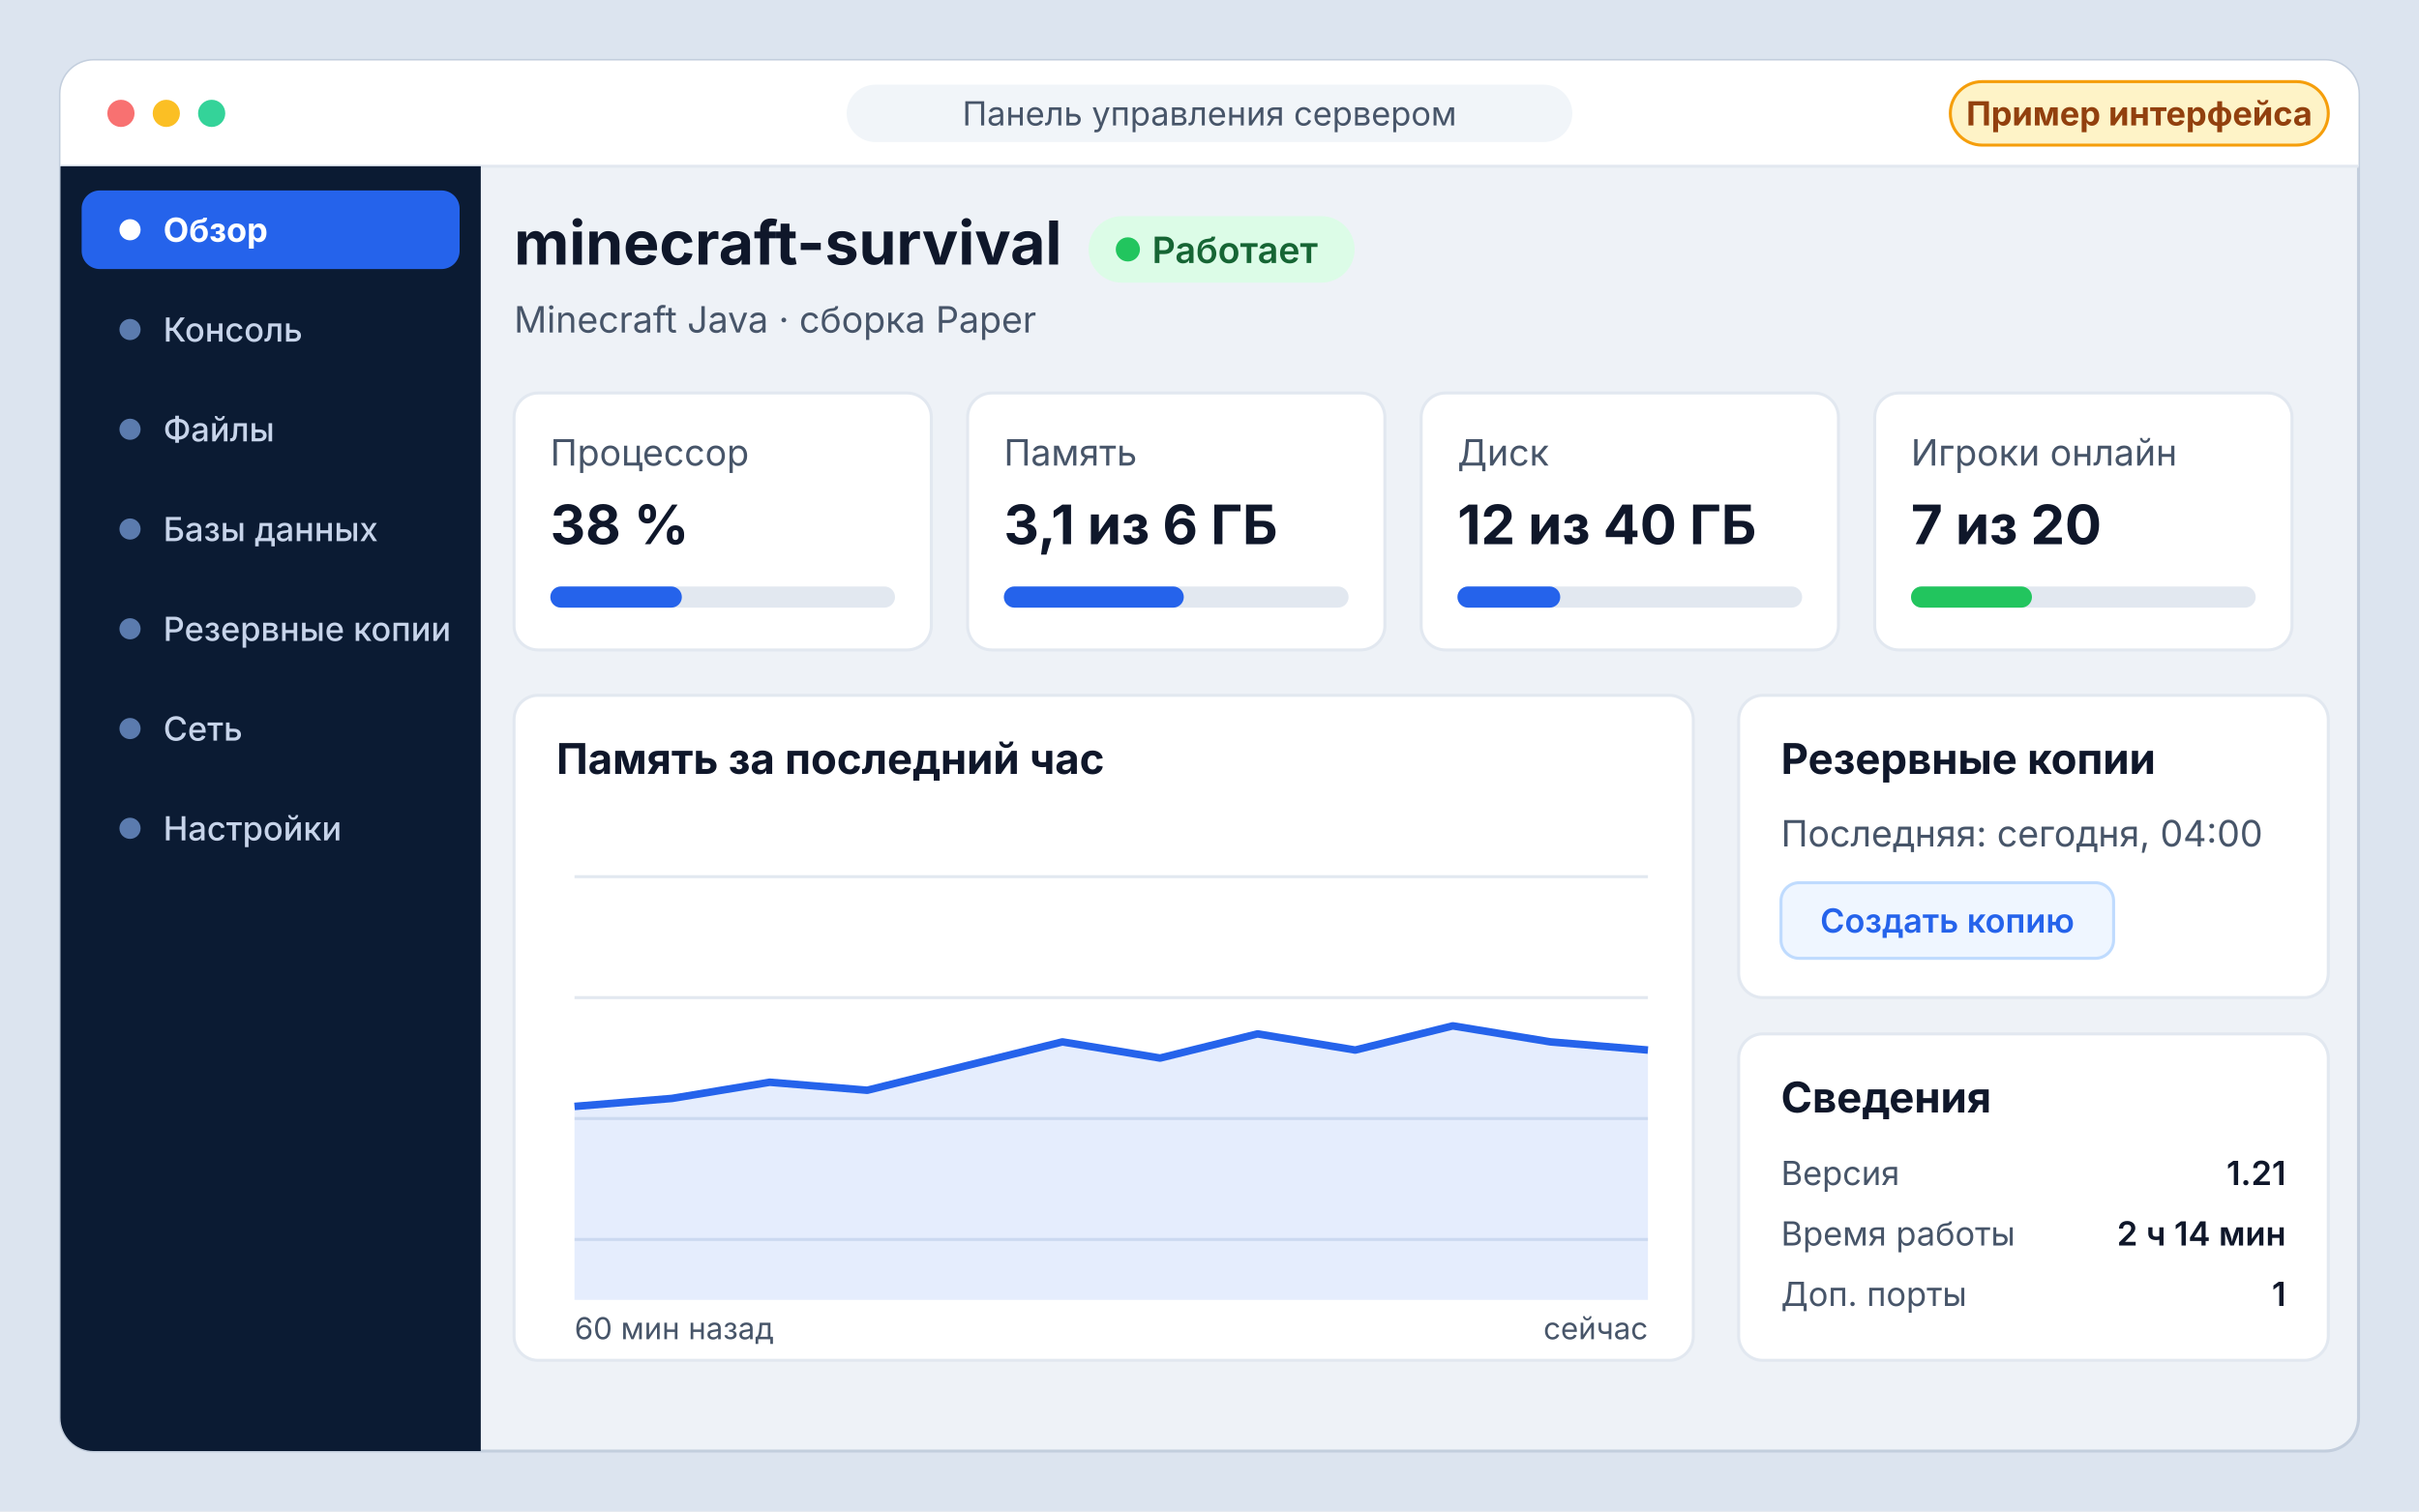
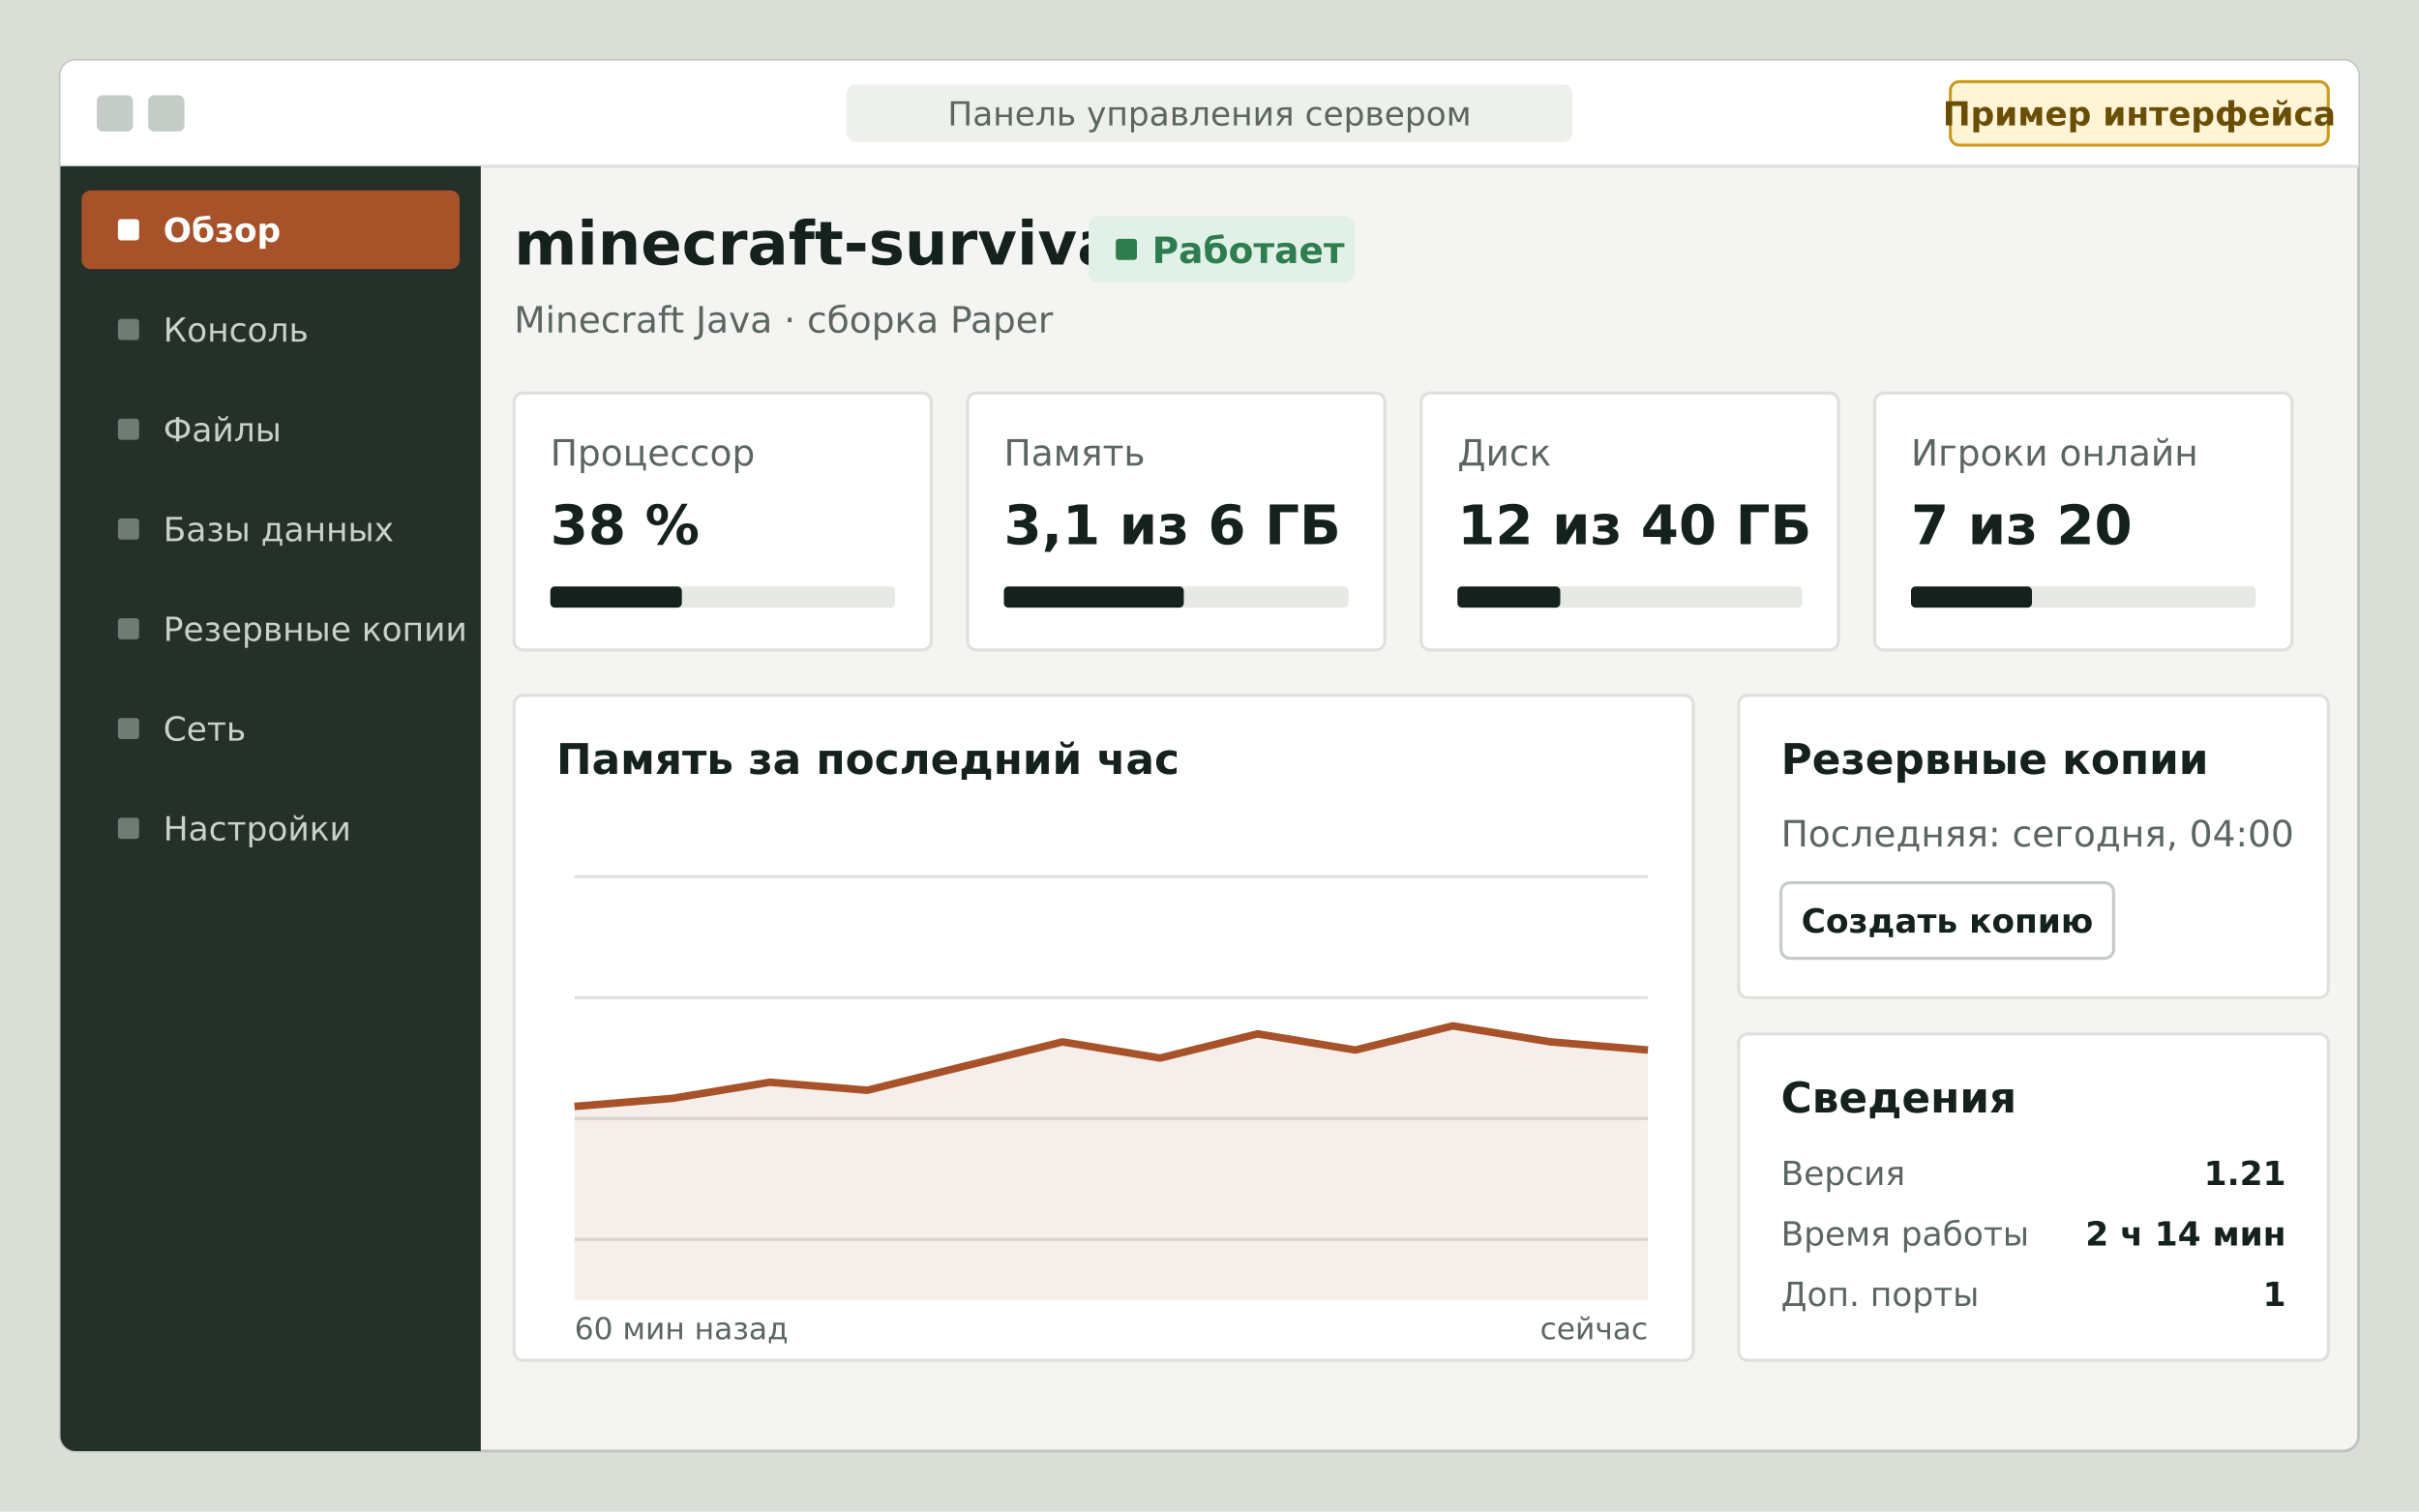
<svg xmlns="http://www.w3.org/2000/svg" width="1600" height="1000" viewBox="0 0 1600 1000">
-   <rect width="1600" height="1000" fill="#DCE4EF" />
-   <rect x="40" y="40" width="1520" height="920" rx="22" fill="#EEF2F7" stroke="#C3CEDD" stroke-width="2" />
-   <path d="M40 62 a22 22 0 0 1 22-22 H1538 a22 22 0 0 1 22 22 V110 H40 Z" fill="#FFFFFF" />
-   <line x1="40" y1="110" x2="1560" y2="110" stroke="#E2E8F0" stroke-width="2" />
-   <circle cx="80" cy="75" r="9" fill="#F87171" />
-   <circle cx="110" cy="75" r="9" fill="#FBBF24" />
-   <circle cx="140" cy="75" r="9" fill="#34D399" />
-   <rect x="560" y="56" width="480" height="38" rx="19" fill="#F1F5F9" />
-   <text x="800" y="83" font-family="Inter, 'DejaVu Sans', Arial, sans-serif" font-size="22" font-weight="400" fill="#475569" text-anchor="middle">Панель управления сервером</text>
-   <rect x="1290" y="54" width="250" height="42" rx="21" fill="#FEF3C7" stroke="#F59E0B" stroke-width="2" />
-   <text x="1415" y="83" font-family="Inter, 'DejaVu Sans', Arial, sans-serif" font-size="22" font-weight="700" fill="#92400E" text-anchor="middle">Пример интерфейса</text>
-   <path d="M40 110 H318 V960 H62 a22 22 0 0 1 -22 -22 Z" fill="#0B1B33" />
-   <rect x="54" y="126" width="250" height="52" rx="12" fill="#2563EB" />
-   <circle cx="86" cy="152" r="7" fill="#FFFFFF" />
-   <text x="108" y="160" font-family="Inter, 'DejaVu Sans', Arial, sans-serif" font-size="22" font-weight="700" fill="#FFFFFF">Обзор</text>
-   <circle cx="86" cy="218" r="7" fill="#5B7BAE" />
-   <text x="108" y="226" font-family="Inter, 'DejaVu Sans', Arial, sans-serif" font-size="22" font-weight="500" fill="#C7D4EA">Консоль</text>
-   <circle cx="86" cy="284" r="7" fill="#5B7BAE" />
-   <text x="108" y="292" font-family="Inter, 'DejaVu Sans', Arial, sans-serif" font-size="22" font-weight="500" fill="#C7D4EA">Файлы</text>
-   <circle cx="86" cy="350" r="7" fill="#5B7BAE" />
-   <text x="108" y="358" font-family="Inter, 'DejaVu Sans', Arial, sans-serif" font-size="22" font-weight="500" fill="#C7D4EA">Базы данных</text>
-   <circle cx="86" cy="416" r="7" fill="#5B7BAE" />
-   <text x="108" y="424" font-family="Inter, 'DejaVu Sans', Arial, sans-serif" font-size="22" font-weight="500" fill="#C7D4EA">Резервные копии</text>
-   <circle cx="86" cy="482" r="7" fill="#5B7BAE" />
-   <text x="108" y="490" font-family="Inter, 'DejaVu Sans', Arial, sans-serif" font-size="22" font-weight="500" fill="#C7D4EA">Сеть</text>
-   <circle cx="86" cy="548" r="7" fill="#5B7BAE" />
-   <text x="108" y="556" font-family="Inter, 'DejaVu Sans', Arial, sans-serif" font-size="22" font-weight="500" fill="#C7D4EA">Настройки</text>
-   <text x="340" y="175" font-family="Inter, 'DejaVu Sans', Arial, sans-serif" font-size="40" font-weight="700" fill="#0F172A">minecraft-survival</text>
-   <rect x="720" y="143" width="176" height="44" rx="22" fill="#DCFCE7" />
-   <circle cx="746" cy="165" r="8" fill="#22C55E" />
-   <text x="762" y="174" font-family="Inter, 'DejaVu Sans', Arial, sans-serif" font-size="24" font-weight="600" fill="#166534">Работает</text>
-   <text x="340" y="220" font-family="Inter, 'DejaVu Sans', Arial, sans-serif" font-size="24" font-weight="400" fill="#475569">Minecraft Java · сборка Paper</text>
-   <rect x="340" y="260" width="276" height="170" rx="16" fill="#FFFFFF" stroke="#E2E8F0" stroke-width="2" />
-   <text x="364" y="308" font-family="Inter, 'DejaVu Sans', Arial, sans-serif" font-size="24" font-weight="400" fill="#475569">Процессор</text>
-   <text x="364" y="360" font-family="Inter, 'DejaVu Sans', Arial, sans-serif" font-size="36" font-weight="700" fill="#0F172A">38 %</text>
-   <rect x="364" y="388" width="228" height="14" rx="7" fill="#E2E8F0" />
-   <rect x="364" y="388" width="87" height="14" rx="7" fill="#2563EB" />
-   <rect x="640" y="260" width="276" height="170" rx="16" fill="#FFFFFF" stroke="#E2E8F0" stroke-width="2" />
-   <text x="664" y="308" font-family="Inter, 'DejaVu Sans', Arial, sans-serif" font-size="24" font-weight="400" fill="#475569">Память</text>
-   <text x="664" y="360" font-family="Inter, 'DejaVu Sans', Arial, sans-serif" font-size="36" font-weight="700" fill="#0F172A">3,1 из 6 ГБ</text>
-   <rect x="664" y="388" width="228" height="14" rx="7" fill="#E2E8F0" />
-   <rect x="664" y="388" width="119" height="14" rx="7" fill="#2563EB" />
-   <rect x="940" y="260" width="276" height="170" rx="16" fill="#FFFFFF" stroke="#E2E8F0" stroke-width="2" />
-   <text x="964" y="308" font-family="Inter, 'DejaVu Sans', Arial, sans-serif" font-size="24" font-weight="400" fill="#475569">Диск</text>
-   <text x="964" y="360" font-family="Inter, 'DejaVu Sans', Arial, sans-serif" font-size="36" font-weight="700" fill="#0F172A">12 из 40 ГБ</text>
-   <rect x="964" y="388" width="228" height="14" rx="7" fill="#E2E8F0" />
-   <rect x="964" y="388" width="68" height="14" rx="7" fill="#2563EB" />
-   <rect x="1240" y="260" width="276" height="170" rx="16" fill="#FFFFFF" stroke="#E2E8F0" stroke-width="2" />
-   <text x="1264" y="308" font-family="Inter, 'DejaVu Sans', Arial, sans-serif" font-size="24" font-weight="400" fill="#475569">Игроки онлайн</text>
-   <text x="1264" y="360" font-family="Inter, 'DejaVu Sans', Arial, sans-serif" font-size="36" font-weight="700" fill="#0F172A">7 из 20</text>
-   <rect x="1264" y="388" width="228" height="14" rx="7" fill="#E2E8F0" />
-   <rect x="1264" y="388" width="80" height="14" rx="7" fill="#22C55E" />
-   <rect x="340" y="460" width="780" height="440" rx="16" fill="#FFFFFF" stroke="#E2E8F0" stroke-width="2" />
-   <text x="368" y="512" font-family="Inter, 'DejaVu Sans', Arial, sans-serif" font-size="28" font-weight="700" fill="#0F172A">Память за последний час</text>
-   <line x1="380" x2="1090" y1="580" y2="580" stroke="#E2E8F0" stroke-width="2" />
-   <line x1="380" x2="1090" y1="660" y2="660" stroke="#E2E8F0" stroke-width="2" />
-   <line x1="380" x2="1090" y1="740" y2="740" stroke="#E2E8F0" stroke-width="2" />
-   <line x1="380" x2="1090" y1="820" y2="820" stroke="#E2E8F0" stroke-width="2" />
-   <path d="M380.0 732.0 L444.5 726.7 L509.1 716.0 L573.6 721.3 L638.2 705.3 L702.7 689.3 L767.3 700.0 L831.8 684.0 L896.4 694.7 L960.9 678.7 L1025.5 689.3 L1090.0 694.7 L1090 860 L380 860 Z" fill="#2563EB" opacity="0.12" />
-   <path d="M380.0 732.0 L444.5 726.7 L509.1 716.0 L573.6 721.3 L638.2 705.3 L702.7 689.3 L767.3 700.0 L831.8 684.0 L896.4 694.7 L960.9 678.7 L1025.5 689.3 L1090.0 694.7" fill="none" stroke="#2563EB" stroke-width="5" stroke-linejoin="round" />
-   <text x="380" y="886" font-family="Inter, 'DejaVu Sans', Arial, sans-serif" font-size="20" font-weight="400" fill="#475569">60 мин назад</text>
-   <text x="1090" y="886" font-family="Inter, 'DejaVu Sans', Arial, sans-serif" font-size="20" font-weight="400" fill="#475569" text-anchor="end">сейчас</text>
-   <rect x="1150" y="460" width="390" height="200" rx="16" fill="#FFFFFF" stroke="#E2E8F0" stroke-width="2" />
-   <text x="1178" y="512" font-family="Inter, 'DejaVu Sans', Arial, sans-serif" font-size="28" font-weight="700" fill="#0F172A">Резервные копии</text>
-   <text x="1178" y="560" font-family="Inter, 'DejaVu Sans', Arial, sans-serif" font-size="24" font-weight="400" fill="#475569">Последняя: сегодня, 04:00</text>
-   <rect x="1178" y="584" width="220" height="50" rx="12" fill="#EFF6FF" stroke="#BFDBFE" stroke-width="2" />
-   <text x="1288" y="617" font-family="Inter, 'DejaVu Sans', Arial, sans-serif" font-size="22" font-weight="600" fill="#2563EB" text-anchor="middle">Создать копию</text>
-   <rect x="1150" y="684" width="390" height="216" rx="16" fill="#FFFFFF" stroke="#E2E8F0" stroke-width="2" />
-   <text x="1178" y="736" font-family="Inter, 'DejaVu Sans', Arial, sans-serif" font-size="28" font-weight="700" fill="#0F172A">Сведения</text>
-   <text x="1178" y="784" font-family="Inter, 'DejaVu Sans', Arial, sans-serif" font-size="22" font-weight="400" fill="#475569">Версия</text>
-   <text x="1512" y="784" font-family="Inter, 'DejaVu Sans', Arial, sans-serif" font-size="22" font-weight="600" fill="#0F172A" text-anchor="end">1.21</text>
-   <text x="1178" y="824" font-family="Inter, 'DejaVu Sans', Arial, sans-serif" font-size="22" font-weight="400" fill="#475569">Время работы</text>
-   <text x="1512" y="824" font-family="Inter, 'DejaVu Sans', Arial, sans-serif" font-size="22" font-weight="600" fill="#0F172A" text-anchor="end">2 ч 14 мин</text>
-   <text x="1178" y="864" font-family="Inter, 'DejaVu Sans', Arial, sans-serif" font-size="22" font-weight="400" fill="#475569">Доп. порты</text>
-   <text x="1512" y="864" font-family="Inter, 'DejaVu Sans', Arial, sans-serif" font-size="22" font-weight="600" fill="#0F172A" text-anchor="end">1</text>
+   <rect width="1600" height="1000" fill="#D9DED7" />
+   <rect x="40" y="40" width="1520" height="920" rx="10" fill="#F4F5F3" stroke="#BFC6BE" stroke-width="2" />
+   <path d="M40 50 a10 10 0 0 1 10-10 H1550 a10 10 0 0 1 10 10 V110 H40 Z" fill="#FFFFFF" />
+   <line x1="40" y1="110" x2="1560" y2="110" stroke="#DDE1DB" stroke-width="2" />
+   <rect x="64" y="63" width="24" height="24" rx="4" fill="#C5CBC6" />
+   <rect x="98" y="63" width="24" height="24" rx="4" fill="#C5CBC6" />
+   <rect x="560" y="56" width="480" height="38" rx="6" fill="#EEF0EC" />
+   <text x="800" y="83" font-family="'Golos Text', 'DejaVu Sans', Arial, sans-serif" font-size="22" font-weight="400" fill="#5B6660" text-anchor="middle">Панель управления сервером</text>
+   <rect x="1290" y="54" width="250" height="42" rx="6" fill="#FFF4D6" stroke="#C99A1E" stroke-width="2" />
+   <text x="1415" y="83" font-family="'Golos Text', 'DejaVu Sans', Arial, sans-serif" font-size="22" font-weight="700" fill="#6B4E06" text-anchor="middle">Пример интерфейса</text>
+   <path d="M40 110 H318 V960 H50 a10 10 0 0 1 -10 -10 Z" fill="#26302B" />
+   <rect x="54" y="126" width="250" height="52" rx="6" fill="#A8522A" />
+   <rect x="78" y="145" width="14" height="14" rx="2" fill="#FFFFFF" />
+   <text x="108" y="160" font-family="'Golos Text', 'DejaVu Sans', Arial, sans-serif" font-size="22" font-weight="700" fill="#FFFFFF">Обзор</text>
+   <rect x="78" y="211" width="14" height="14" rx="2" fill="#6F7B74" />
+   <text x="108" y="226" font-family="'Golos Text', 'DejaVu Sans', Arial, sans-serif" font-size="22" font-weight="500" fill="#C9D1CB">Консоль</text>
+   <rect x="78" y="277" width="14" height="14" rx="2" fill="#6F7B74" />
+   <text x="108" y="292" font-family="'Golos Text', 'DejaVu Sans', Arial, sans-serif" font-size="22" font-weight="500" fill="#C9D1CB">Файлы</text>
+   <rect x="78" y="343" width="14" height="14" rx="2" fill="#6F7B74" />
+   <text x="108" y="358" font-family="'Golos Text', 'DejaVu Sans', Arial, sans-serif" font-size="22" font-weight="500" fill="#C9D1CB">Базы данных</text>
+   <rect x="78" y="409" width="14" height="14" rx="2" fill="#6F7B74" />
+   <text x="108" y="424" font-family="'Golos Text', 'DejaVu Sans', Arial, sans-serif" font-size="22" font-weight="500" fill="#C9D1CB">Резервные копии</text>
+   <rect x="78" y="475" width="14" height="14" rx="2" fill="#6F7B74" />
+   <text x="108" y="490" font-family="'Golos Text', 'DejaVu Sans', Arial, sans-serif" font-size="22" font-weight="500" fill="#C9D1CB">Сеть</text>
+   <rect x="78" y="541" width="14" height="14" rx="2" fill="#6F7B74" />
+   <text x="108" y="556" font-family="'Golos Text', 'DejaVu Sans', Arial, sans-serif" font-size="22" font-weight="500" fill="#C9D1CB">Настройки</text>
+   <text x="340" y="175" font-family="'Golos Text', 'DejaVu Sans', Arial, sans-serif" font-size="40" font-weight="700" fill="#14211C">minecraft-survival</text>
+   <rect x="720" y="143" width="176" height="44" rx="6" fill="#E2F1E7" />
+   <rect x="738" y="158" width="14" height="14" rx="2" fill="#2E7D4F" />
+   <text x="762" y="174" font-family="'Golos Text', 'DejaVu Sans', Arial, sans-serif" font-size="24" font-weight="600" fill="#2E7D4F">Работает</text>
+   <text x="340" y="220" font-family="'Golos Text', 'DejaVu Sans', Arial, sans-serif" font-size="24" font-weight="400" fill="#5B6660">Minecraft Java · сборка Paper</text>
+   <rect x="340" y="260" width="276" height="170" rx="6" fill="#FFFFFF" stroke="#DDE1DB" stroke-width="2" />
+   <text x="364" y="308" font-family="'Golos Text', 'DejaVu Sans', Arial, sans-serif" font-size="24" font-weight="400" fill="#5B6660">Процессор</text>
+   <text x="364" y="360" font-family="'Golos Text', 'DejaVu Sans', Arial, sans-serif" font-size="36" font-weight="700" fill="#14211C">38 %</text>
+   <rect x="364" y="388" width="228" height="14" rx="3" fill="#E6E9E4" />
+   <rect x="364" y="388" width="87" height="14" rx="3" fill="#14211C" />
+   <rect x="640" y="260" width="276" height="170" rx="6" fill="#FFFFFF" stroke="#DDE1DB" stroke-width="2" />
+   <text x="664" y="308" font-family="'Golos Text', 'DejaVu Sans', Arial, sans-serif" font-size="24" font-weight="400" fill="#5B6660">Память</text>
+   <text x="664" y="360" font-family="'Golos Text', 'DejaVu Sans', Arial, sans-serif" font-size="36" font-weight="700" fill="#14211C">3,1 из 6 ГБ</text>
+   <rect x="664" y="388" width="228" height="14" rx="3" fill="#E6E9E4" />
+   <rect x="664" y="388" width="119" height="14" rx="3" fill="#14211C" />
+   <rect x="940" y="260" width="276" height="170" rx="6" fill="#FFFFFF" stroke="#DDE1DB" stroke-width="2" />
+   <text x="964" y="308" font-family="'Golos Text', 'DejaVu Sans', Arial, sans-serif" font-size="24" font-weight="400" fill="#5B6660">Диск</text>
+   <text x="964" y="360" font-family="'Golos Text', 'DejaVu Sans', Arial, sans-serif" font-size="36" font-weight="700" fill="#14211C">12 из 40 ГБ</text>
+   <rect x="964" y="388" width="228" height="14" rx="3" fill="#E6E9E4" />
+   <rect x="964" y="388" width="68" height="14" rx="3" fill="#14211C" />
+   <rect x="1240" y="260" width="276" height="170" rx="6" fill="#FFFFFF" stroke="#DDE1DB" stroke-width="2" />
+   <text x="1264" y="308" font-family="'Golos Text', 'DejaVu Sans', Arial, sans-serif" font-size="24" font-weight="400" fill="#5B6660">Игроки онлайн</text>
+   <text x="1264" y="360" font-family="'Golos Text', 'DejaVu Sans', Arial, sans-serif" font-size="36" font-weight="700" fill="#14211C">7 из 20</text>
+   <rect x="1264" y="388" width="228" height="14" rx="3" fill="#E6E9E4" />
+   <rect x="1264" y="388" width="80" height="14" rx="3" fill="#14211C" />
+   <rect x="340" y="460" width="780" height="440" rx="6" fill="#FFFFFF" stroke="#DDE1DB" stroke-width="2" />
+   <text x="368" y="512" font-family="'Golos Text', 'DejaVu Sans', Arial, sans-serif" font-size="28" font-weight="700" fill="#14211C">Память за последний час</text>
+   <line x1="380" x2="1090" y1="580" y2="580" stroke="#DDE1DB" stroke-width="2" />
+   <line x1="380" x2="1090" y1="660" y2="660" stroke="#DDE1DB" stroke-width="2" />
+   <line x1="380" x2="1090" y1="740" y2="740" stroke="#DDE1DB" stroke-width="2" />
+   <line x1="380" x2="1090" y1="820" y2="820" stroke="#DDE1DB" stroke-width="2" />
+   <path d="M380.0 732.0 L444.5 726.7 L509.1 716.0 L573.6 721.3 L638.2 705.3 L702.7 689.3 L767.3 700.0 L831.8 684.0 L896.4 694.7 L960.9 678.7 L1025.5 689.3 L1090.0 694.7 L1090 860 L380 860 Z" fill="#A8522A" opacity="0.10" />
+   <path d="M380.0 732.0 L444.5 726.7 L509.1 716.0 L573.6 721.3 L638.2 705.3 L702.7 689.3 L767.3 700.0 L831.8 684.0 L896.4 694.7 L960.9 678.7 L1025.5 689.3 L1090.0 694.7" fill="none" stroke="#A8522A" stroke-width="5" stroke-linejoin="round" />
+   <text x="380" y="886" font-family="'Golos Text', 'DejaVu Sans', Arial, sans-serif" font-size="20" font-weight="400" fill="#5B6660">60 мин назад</text>
+   <text x="1090" y="886" font-family="'Golos Text', 'DejaVu Sans', Arial, sans-serif" font-size="20" font-weight="400" fill="#5B6660" text-anchor="end">сейчас</text>
+   <rect x="1150" y="460" width="390" height="200" rx="6" fill="#FFFFFF" stroke="#DDE1DB" stroke-width="2" />
+   <text x="1178" y="512" font-family="'Golos Text', 'DejaVu Sans', Arial, sans-serif" font-size="28" font-weight="700" fill="#14211C">Резервные копии</text>
+   <text x="1178" y="560" font-family="'Golos Text', 'DejaVu Sans', Arial, sans-serif" font-size="24" font-weight="400" fill="#5B6660">Последняя: сегодня, 04:00</text>
+   <rect x="1178" y="584" width="220" height="50" rx="6" fill="#FFFFFF" stroke="#C5CBC6" stroke-width="2" />
+   <text x="1288" y="617" font-family="'Golos Text', 'DejaVu Sans', Arial, sans-serif" font-size="22" font-weight="600" fill="#14211C" text-anchor="middle">Создать копию</text>
+   <rect x="1150" y="684" width="390" height="216" rx="6" fill="#FFFFFF" stroke="#DDE1DB" stroke-width="2" />
+   <text x="1178" y="736" font-family="'Golos Text', 'DejaVu Sans', Arial, sans-serif" font-size="28" font-weight="700" fill="#14211C">Сведения</text>
+   <text x="1178" y="784" font-family="'Golos Text', 'DejaVu Sans', Arial, sans-serif" font-size="22" font-weight="400" fill="#5B6660">Версия</text>
+   <text x="1512" y="784" font-family="'Golos Text', 'DejaVu Sans', Arial, sans-serif" font-size="22" font-weight="600" fill="#14211C" text-anchor="end">1.21</text>
+   <text x="1178" y="824" font-family="'Golos Text', 'DejaVu Sans', Arial, sans-serif" font-size="22" font-weight="400" fill="#5B6660">Время работы</text>
+   <text x="1512" y="824" font-family="'Golos Text', 'DejaVu Sans', Arial, sans-serif" font-size="22" font-weight="600" fill="#14211C" text-anchor="end">2 ч 14 мин</text>
+   <text x="1178" y="864" font-family="'Golos Text', 'DejaVu Sans', Arial, sans-serif" font-size="22" font-weight="400" fill="#5B6660">Доп. порты</text>
+   <text x="1512" y="864" font-family="'Golos Text', 'DejaVu Sans', Arial, sans-serif" font-size="22" font-weight="600" fill="#14211C" text-anchor="end">1</text>
</svg>
